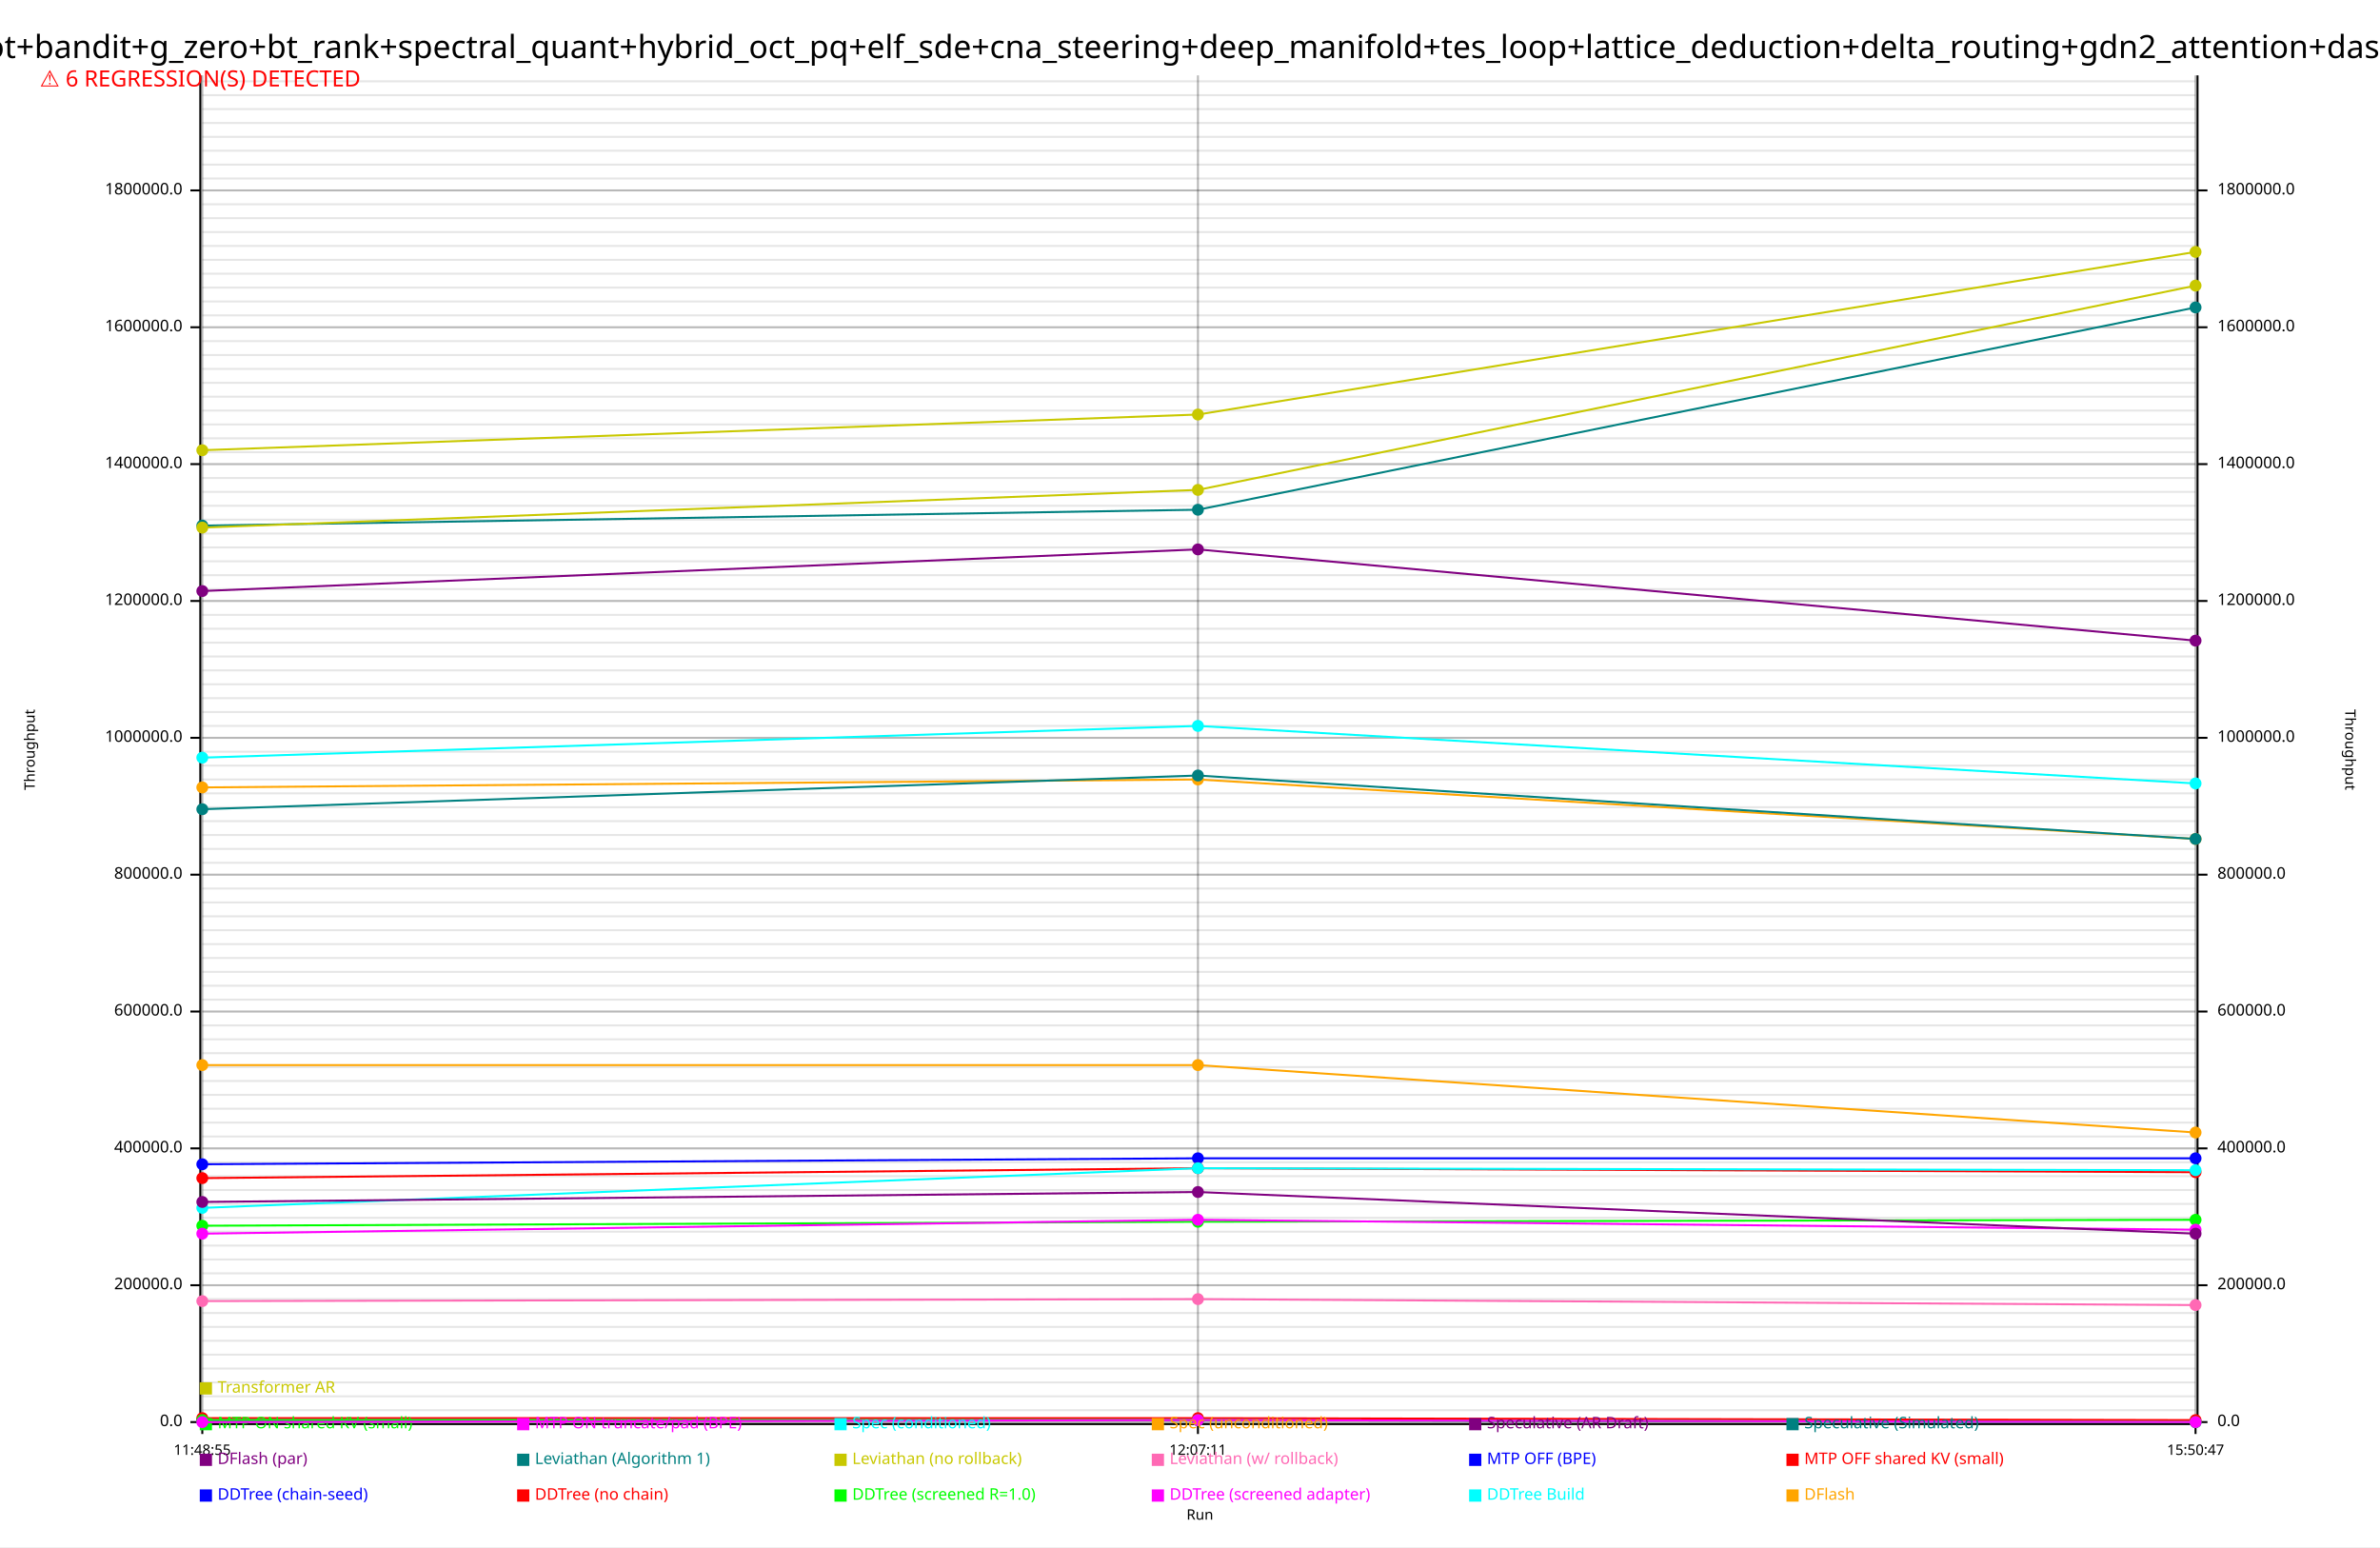
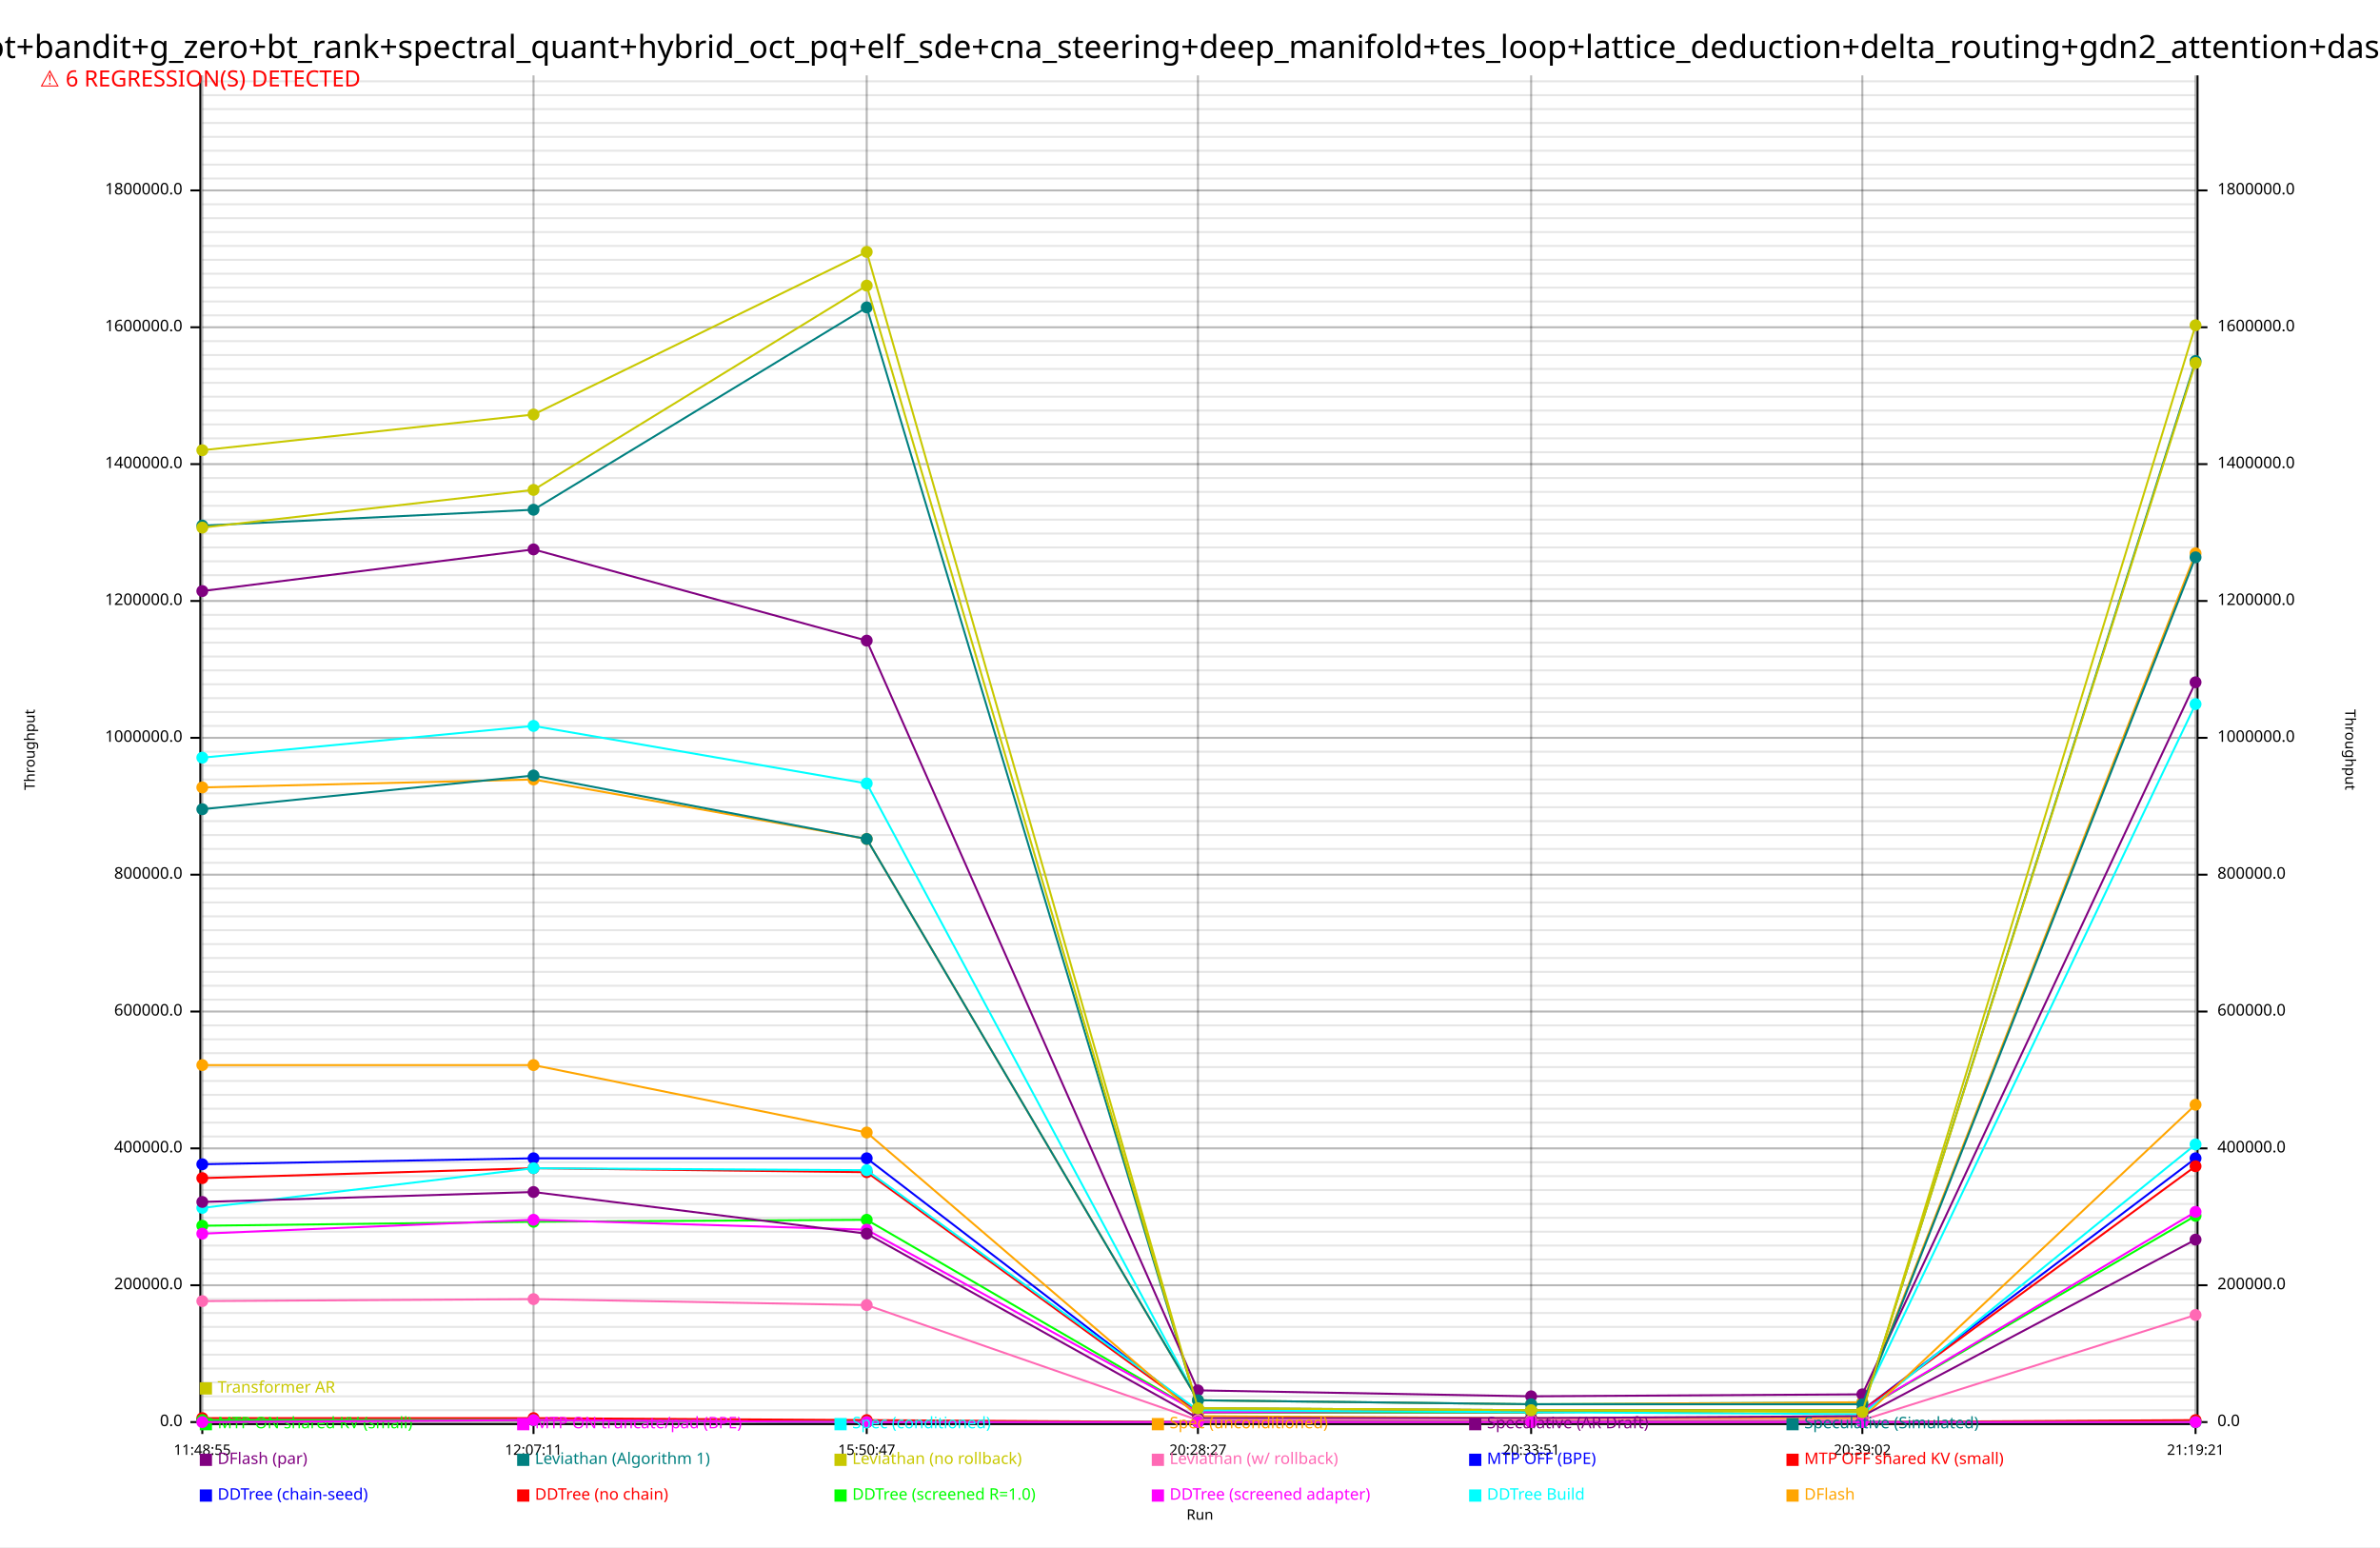
<svg xmlns="http://www.w3.org/2000/svg" width="1200" height="780" viewBox="0 0 1200 780">
  <rect x="0" y="0" width="1200" height="780" opacity="1" fill="#FFFFFF" stroke="none" />
  <text x="600" y="17" dy="0.76em" text-anchor="middle" font-family="sans-serif" font-size="16.129" opacity="1" fill="#000000">
SD — Time Series [sparse_mlp+domain_latent+ppot+bandit+g_zero+bt_rank+spectral_quant+hybrid_oct_pq+elf_sde+cna_steering+deep_manifold+tes_loop+lattice_deduction+delta_routing+gdn2_attention+dash_attn+dreamer+lt2_looped+plasma_path+tf_loop]
</text>
  <line opacity="0.1" stroke="#000000" stroke-width="1" x1="102" y1="717" x2="102" y2="38" />
+   <line opacity="0.1" stroke="#000000" stroke-width="1" x1="269" y1="717" x2="269" y2="38" />
+   <line opacity="0.1" stroke="#000000" stroke-width="1" x1="437" y1="717" x2="437" y2="38" />
  <line opacity="0.1" stroke="#000000" stroke-width="1" x1="604" y1="717" x2="604" y2="38" />
+   <line opacity="0.1" stroke="#000000" stroke-width="1" x1="772" y1="717" x2="772" y2="38" />
+   <line opacity="0.1" stroke="#000000" stroke-width="1" x1="939" y1="717" x2="939" y2="38" />
  <line opacity="0.1" stroke="#000000" stroke-width="1" x1="1107" y1="717" x2="1107" y2="38" />
  <line opacity="0.1" stroke="#000000" stroke-width="1" x1="102" y1="717" x2="1107" y2="717" />
  <line opacity="0.1" stroke="#000000" stroke-width="1" x1="102" y1="711" x2="1107" y2="711" />
  <line opacity="0.1" stroke="#000000" stroke-width="1" x1="102" y1="704" x2="1107" y2="704" />
  <line opacity="0.1" stroke="#000000" stroke-width="1" x1="102" y1="697" x2="1107" y2="697" />
  <line opacity="0.1" stroke="#000000" stroke-width="1" x1="102" y1="690" x2="1107" y2="690" />
  <line opacity="0.1" stroke="#000000" stroke-width="1" x1="102" y1="683" x2="1107" y2="683" />
  <line opacity="0.1" stroke="#000000" stroke-width="1" x1="102" y1="676" x2="1107" y2="676" />
  <line opacity="0.1" stroke="#000000" stroke-width="1" x1="102" y1="669" x2="1107" y2="669" />
  <line opacity="0.1" stroke="#000000" stroke-width="1" x1="102" y1="662" x2="1107" y2="662" />
  <line opacity="0.1" stroke="#000000" stroke-width="1" x1="102" y1="655" x2="1107" y2="655" />
  <line opacity="0.1" stroke="#000000" stroke-width="1" x1="102" y1="648" x2="1107" y2="648" />
  <line opacity="0.1" stroke="#000000" stroke-width="1" x1="102" y1="642" x2="1107" y2="642" />
  <line opacity="0.1" stroke="#000000" stroke-width="1" x1="102" y1="635" x2="1107" y2="635" />
  <line opacity="0.1" stroke="#000000" stroke-width="1" x1="102" y1="628" x2="1107" y2="628" />
  <line opacity="0.1" stroke="#000000" stroke-width="1" x1="102" y1="621" x2="1107" y2="621" />
  <line opacity="0.1" stroke="#000000" stroke-width="1" x1="102" y1="614" x2="1107" y2="614" />
  <line opacity="0.1" stroke="#000000" stroke-width="1" x1="102" y1="607" x2="1107" y2="607" />
  <line opacity="0.1" stroke="#000000" stroke-width="1" x1="102" y1="600" x2="1107" y2="600" />
  <line opacity="0.1" stroke="#000000" stroke-width="1" x1="102" y1="593" x2="1107" y2="593" />
  <line opacity="0.1" stroke="#000000" stroke-width="1" x1="102" y1="586" x2="1107" y2="586" />
  <line opacity="0.1" stroke="#000000" stroke-width="1" x1="102" y1="579" x2="1107" y2="579" />
  <line opacity="0.1" stroke="#000000" stroke-width="1" x1="102" y1="573" x2="1107" y2="573" />
  <line opacity="0.1" stroke="#000000" stroke-width="1" x1="102" y1="566" x2="1107" y2="566" />
  <line opacity="0.1" stroke="#000000" stroke-width="1" x1="102" y1="559" x2="1107" y2="559" />
  <line opacity="0.1" stroke="#000000" stroke-width="1" x1="102" y1="552" x2="1107" y2="552" />
  <line opacity="0.1" stroke="#000000" stroke-width="1" x1="102" y1="545" x2="1107" y2="545" />
  <line opacity="0.1" stroke="#000000" stroke-width="1" x1="102" y1="538" x2="1107" y2="538" />
  <line opacity="0.1" stroke="#000000" stroke-width="1" x1="102" y1="531" x2="1107" y2="531" />
  <line opacity="0.1" stroke="#000000" stroke-width="1" x1="102" y1="524" x2="1107" y2="524" />
  <line opacity="0.1" stroke="#000000" stroke-width="1" x1="102" y1="517" x2="1107" y2="517" />
  <line opacity="0.1" stroke="#000000" stroke-width="1" x1="102" y1="510" x2="1107" y2="510" />
  <line opacity="0.1" stroke="#000000" stroke-width="1" x1="102" y1="504" x2="1107" y2="504" />
  <line opacity="0.1" stroke="#000000" stroke-width="1" x1="102" y1="497" x2="1107" y2="497" />
  <line opacity="0.1" stroke="#000000" stroke-width="1" x1="102" y1="490" x2="1107" y2="490" />
  <line opacity="0.1" stroke="#000000" stroke-width="1" x1="102" y1="483" x2="1107" y2="483" />
  <line opacity="0.1" stroke="#000000" stroke-width="1" x1="102" y1="476" x2="1107" y2="476" />
  <line opacity="0.1" stroke="#000000" stroke-width="1" x1="102" y1="469" x2="1107" y2="469" />
  <line opacity="0.1" stroke="#000000" stroke-width="1" x1="102" y1="462" x2="1107" y2="462" />
  <line opacity="0.1" stroke="#000000" stroke-width="1" x1="102" y1="455" x2="1107" y2="455" />
  <line opacity="0.1" stroke="#000000" stroke-width="1" x1="102" y1="448" x2="1107" y2="448" />
  <line opacity="0.1" stroke="#000000" stroke-width="1" x1="102" y1="441" x2="1107" y2="441" />
  <line opacity="0.1" stroke="#000000" stroke-width="1" x1="102" y1="435" x2="1107" y2="435" />
  <line opacity="0.1" stroke="#000000" stroke-width="1" x1="102" y1="428" x2="1107" y2="428" />
  <line opacity="0.1" stroke="#000000" stroke-width="1" x1="102" y1="421" x2="1107" y2="421" />
  <line opacity="0.1" stroke="#000000" stroke-width="1" x1="102" y1="414" x2="1107" y2="414" />
  <line opacity="0.1" stroke="#000000" stroke-width="1" x1="102" y1="407" x2="1107" y2="407" />
  <line opacity="0.1" stroke="#000000" stroke-width="1" x1="102" y1="400" x2="1107" y2="400" />
  <line opacity="0.1" stroke="#000000" stroke-width="1" x1="102" y1="393" x2="1107" y2="393" />
  <line opacity="0.1" stroke="#000000" stroke-width="1" x1="102" y1="386" x2="1107" y2="386" />
  <line opacity="0.1" stroke="#000000" stroke-width="1" x1="102" y1="379" x2="1107" y2="379" />
  <line opacity="0.1" stroke="#000000" stroke-width="1" x1="102" y1="372" x2="1107" y2="372" />
  <line opacity="0.1" stroke="#000000" stroke-width="1" x1="102" y1="366" x2="1107" y2="366" />
  <line opacity="0.1" stroke="#000000" stroke-width="1" x1="102" y1="359" x2="1107" y2="359" />
  <line opacity="0.1" stroke="#000000" stroke-width="1" x1="102" y1="352" x2="1107" y2="352" />
  <line opacity="0.1" stroke="#000000" stroke-width="1" x1="102" y1="345" x2="1107" y2="345" />
  <line opacity="0.1" stroke="#000000" stroke-width="1" x1="102" y1="338" x2="1107" y2="338" />
  <line opacity="0.1" stroke="#000000" stroke-width="1" x1="102" y1="331" x2="1107" y2="331" />
  <line opacity="0.1" stroke="#000000" stroke-width="1" x1="102" y1="324" x2="1107" y2="324" />
  <line opacity="0.1" stroke="#000000" stroke-width="1" x1="102" y1="317" x2="1107" y2="317" />
  <line opacity="0.1" stroke="#000000" stroke-width="1" x1="102" y1="310" x2="1107" y2="310" />
  <line opacity="0.1" stroke="#000000" stroke-width="1" x1="102" y1="303" x2="1107" y2="303" />
  <line opacity="0.1" stroke="#000000" stroke-width="1" x1="102" y1="297" x2="1107" y2="297" />
  <line opacity="0.1" stroke="#000000" stroke-width="1" x1="102" y1="290" x2="1107" y2="290" />
  <line opacity="0.1" stroke="#000000" stroke-width="1" x1="102" y1="283" x2="1107" y2="283" />
  <line opacity="0.1" stroke="#000000" stroke-width="1" x1="102" y1="276" x2="1107" y2="276" />
  <line opacity="0.1" stroke="#000000" stroke-width="1" x1="102" y1="269" x2="1107" y2="269" />
  <line opacity="0.1" stroke="#000000" stroke-width="1" x1="102" y1="262" x2="1107" y2="262" />
  <line opacity="0.1" stroke="#000000" stroke-width="1" x1="102" y1="255" x2="1107" y2="255" />
  <line opacity="0.1" stroke="#000000" stroke-width="1" x1="102" y1="248" x2="1107" y2="248" />
  <line opacity="0.1" stroke="#000000" stroke-width="1" x1="102" y1="241" x2="1107" y2="241" />
  <line opacity="0.1" stroke="#000000" stroke-width="1" x1="102" y1="234" x2="1107" y2="234" />
  <line opacity="0.1" stroke="#000000" stroke-width="1" x1="102" y1="228" x2="1107" y2="228" />
  <line opacity="0.1" stroke="#000000" stroke-width="1" x1="102" y1="221" x2="1107" y2="221" />
  <line opacity="0.1" stroke="#000000" stroke-width="1" x1="102" y1="214" x2="1107" y2="214" />
  <line opacity="0.1" stroke="#000000" stroke-width="1" x1="102" y1="207" x2="1107" y2="207" />
  <line opacity="0.1" stroke="#000000" stroke-width="1" x1="102" y1="200" x2="1107" y2="200" />
  <line opacity="0.1" stroke="#000000" stroke-width="1" x1="102" y1="193" x2="1107" y2="193" />
  <line opacity="0.1" stroke="#000000" stroke-width="1" x1="102" y1="186" x2="1107" y2="186" />
  <line opacity="0.1" stroke="#000000" stroke-width="1" x1="102" y1="179" x2="1107" y2="179" />
  <line opacity="0.1" stroke="#000000" stroke-width="1" x1="102" y1="172" x2="1107" y2="172" />
  <line opacity="0.1" stroke="#000000" stroke-width="1" x1="102" y1="165" x2="1107" y2="165" />
  <line opacity="0.1" stroke="#000000" stroke-width="1" x1="102" y1="159" x2="1107" y2="159" />
  <line opacity="0.1" stroke="#000000" stroke-width="1" x1="102" y1="152" x2="1107" y2="152" />
  <line opacity="0.1" stroke="#000000" stroke-width="1" x1="102" y1="145" x2="1107" y2="145" />
  <line opacity="0.1" stroke="#000000" stroke-width="1" x1="102" y1="138" x2="1107" y2="138" />
  <line opacity="0.1" stroke="#000000" stroke-width="1" x1="102" y1="131" x2="1107" y2="131" />
  <line opacity="0.1" stroke="#000000" stroke-width="1" x1="102" y1="124" x2="1107" y2="124" />
  <line opacity="0.1" stroke="#000000" stroke-width="1" x1="102" y1="117" x2="1107" y2="117" />
  <line opacity="0.1" stroke="#000000" stroke-width="1" x1="102" y1="110" x2="1107" y2="110" />
  <line opacity="0.1" stroke="#000000" stroke-width="1" x1="102" y1="103" x2="1107" y2="103" />
  <line opacity="0.1" stroke="#000000" stroke-width="1" x1="102" y1="96" x2="1107" y2="96" />
  <line opacity="0.1" stroke="#000000" stroke-width="1" x1="102" y1="90" x2="1107" y2="90" />
  <line opacity="0.1" stroke="#000000" stroke-width="1" x1="102" y1="83" x2="1107" y2="83" />
  <line opacity="0.1" stroke="#000000" stroke-width="1" x1="102" y1="76" x2="1107" y2="76" />
  <line opacity="0.1" stroke="#000000" stroke-width="1" x1="102" y1="69" x2="1107" y2="69" />
  <line opacity="0.1" stroke="#000000" stroke-width="1" x1="102" y1="62" x2="1107" y2="62" />
  <line opacity="0.1" stroke="#000000" stroke-width="1" x1="102" y1="55" x2="1107" y2="55" />
  <line opacity="0.1" stroke="#000000" stroke-width="1" x1="102" y1="48" x2="1107" y2="48" />
  <line opacity="0.1" stroke="#000000" stroke-width="1" x1="102" y1="41" x2="1107" y2="41" />
  <text x="12" y="378" dy="0.76em" text-anchor="middle" font-family="sans-serif" font-size="7.258" opacity="1" fill="#000000" transform="rotate(270, 12, 378)">
Throughput
</text>
  <text x="605" y="768" dy="-0.5ex" text-anchor="middle" font-family="sans-serif" font-size="7.258" opacity="1" fill="#000000">
Run
</text>
  <text x="1188" y="378" dy="0.76em" text-anchor="middle" font-family="sans-serif" font-size="7.258" opacity="1" fill="#000000" transform="rotate(90, 1188, 378)">
Throughput
</text>
  <line opacity="0.2" stroke="#000000" stroke-width="1" x1="102" y1="717" x2="102" y2="38" />
+   <line opacity="0.2" stroke="#000000" stroke-width="1" x1="269" y1="717" x2="269" y2="38" />
+   <line opacity="0.2" stroke="#000000" stroke-width="1" x1="437" y1="717" x2="437" y2="38" />
  <line opacity="0.2" stroke="#000000" stroke-width="1" x1="604" y1="717" x2="604" y2="38" />
+   <line opacity="0.2" stroke="#000000" stroke-width="1" x1="772" y1="717" x2="772" y2="38" />
+   <line opacity="0.2" stroke="#000000" stroke-width="1" x1="939" y1="717" x2="939" y2="38" />
  <line opacity="0.2" stroke="#000000" stroke-width="1" x1="1107" y1="717" x2="1107" y2="38" />
  <line opacity="0.2" stroke="#000000" stroke-width="1" x1="102" y1="717" x2="1107" y2="717" />
  <line opacity="0.2" stroke="#000000" stroke-width="1" x1="102" y1="648" x2="1107" y2="648" />
  <line opacity="0.2" stroke="#000000" stroke-width="1" x1="102" y1="579" x2="1107" y2="579" />
  <line opacity="0.2" stroke="#000000" stroke-width="1" x1="102" y1="510" x2="1107" y2="510" />
  <line opacity="0.2" stroke="#000000" stroke-width="1" x1="102" y1="441" x2="1107" y2="441" />
  <line opacity="0.2" stroke="#000000" stroke-width="1" x1="102" y1="372" x2="1107" y2="372" />
  <line opacity="0.2" stroke="#000000" stroke-width="1" x1="102" y1="303" x2="1107" y2="303" />
  <line opacity="0.2" stroke="#000000" stroke-width="1" x1="102" y1="234" x2="1107" y2="234" />
  <line opacity="0.2" stroke="#000000" stroke-width="1" x1="102" y1="165" x2="1107" y2="165" />
  <line opacity="0.2" stroke="#000000" stroke-width="1" x1="102" y1="96" x2="1107" y2="96" />
  <polyline fill="none" opacity="1" stroke="#000000" stroke-width="1" points="101,38 101,717 " />
  <text x="92" y="717" dy="0.5ex" text-anchor="end" font-family="sans-serif" font-size="8.065" opacity="1" fill="#000000">
0.0
</text>
  <polyline fill="none" opacity="1" stroke="#000000" stroke-width="1" points="96,717 101,717 " />
  <text x="92" y="648" dy="0.5ex" text-anchor="end" font-family="sans-serif" font-size="8.065" opacity="1" fill="#000000">
200000.0
</text>
  <polyline fill="none" opacity="1" stroke="#000000" stroke-width="1" points="96,648 101,648 " />
  <text x="92" y="579" dy="0.5ex" text-anchor="end" font-family="sans-serif" font-size="8.065" opacity="1" fill="#000000">
400000.0
</text>
  <polyline fill="none" opacity="1" stroke="#000000" stroke-width="1" points="96,579 101,579 " />
  <text x="92" y="510" dy="0.5ex" text-anchor="end" font-family="sans-serif" font-size="8.065" opacity="1" fill="#000000">
600000.0
</text>
  <polyline fill="none" opacity="1" stroke="#000000" stroke-width="1" points="96,510 101,510 " />
  <text x="92" y="441" dy="0.5ex" text-anchor="end" font-family="sans-serif" font-size="8.065" opacity="1" fill="#000000">
800000.0
</text>
  <polyline fill="none" opacity="1" stroke="#000000" stroke-width="1" points="96,441 101,441 " />
  <text x="92" y="372" dy="0.5ex" text-anchor="end" font-family="sans-serif" font-size="8.065" opacity="1" fill="#000000">
1000000.0
</text>
  <polyline fill="none" opacity="1" stroke="#000000" stroke-width="1" points="96,372 101,372 " />
  <text x="92" y="303" dy="0.5ex" text-anchor="end" font-family="sans-serif" font-size="8.065" opacity="1" fill="#000000">
1200000.0
</text>
  <polyline fill="none" opacity="1" stroke="#000000" stroke-width="1" points="96,303 101,303 " />
  <text x="92" y="234" dy="0.5ex" text-anchor="end" font-family="sans-serif" font-size="8.065" opacity="1" fill="#000000">
1400000.0
</text>
  <polyline fill="none" opacity="1" stroke="#000000" stroke-width="1" points="96,234 101,234 " />
  <text x="92" y="165" dy="0.5ex" text-anchor="end" font-family="sans-serif" font-size="8.065" opacity="1" fill="#000000">
1600000.0
</text>
  <polyline fill="none" opacity="1" stroke="#000000" stroke-width="1" points="96,165 101,165 " />
  <text x="92" y="96" dy="0.5ex" text-anchor="end" font-family="sans-serif" font-size="8.065" opacity="1" fill="#000000">
1800000.0
</text>
  <polyline fill="none" opacity="1" stroke="#000000" stroke-width="1" points="96,96 101,96 " />
  <polyline fill="none" opacity="1" stroke="#000000" stroke-width="1" points="102,718 1107,718 " />
  <text x="102" y="728" dy="0.76em" text-anchor="middle" font-family="sans-serif" font-size="7.258" opacity="1" fill="#000000">
11:48:55
</text>
  <polyline fill="none" opacity="1" stroke="#000000" stroke-width="1" points="102,718 102,723 " />
+   <text x="269" y="728" dy="0.76em" text-anchor="middle" font-family="sans-serif" font-size="7.258" opacity="1" fill="#000000">
+ 12:07:11
+ </text>
+   <polyline fill="none" opacity="1" stroke="#000000" stroke-width="1" points="269,718 269,723 " />
+   <text x="437" y="728" dy="0.76em" text-anchor="middle" font-family="sans-serif" font-size="7.258" opacity="1" fill="#000000">
+ 15:50:47
+ </text>
+   <polyline fill="none" opacity="1" stroke="#000000" stroke-width="1" points="437,718 437,723 " />
  <text x="604" y="728" dy="0.76em" text-anchor="middle" font-family="sans-serif" font-size="7.258" opacity="1" fill="#000000">
- 12:07:11
+ 20:28:27
</text>
  <polyline fill="none" opacity="1" stroke="#000000" stroke-width="1" points="604,718 604,723 " />
+   <text x="772" y="728" dy="0.76em" text-anchor="middle" font-family="sans-serif" font-size="7.258" opacity="1" fill="#000000">
+ 20:33:51
+ </text>
+   <polyline fill="none" opacity="1" stroke="#000000" stroke-width="1" points="772,718 772,723 " />
+   <text x="939" y="728" dy="0.76em" text-anchor="middle" font-family="sans-serif" font-size="7.258" opacity="1" fill="#000000">
+ 20:39:02
+ </text>
+   <polyline fill="none" opacity="1" stroke="#000000" stroke-width="1" points="939,718 939,723 " />
  <text x="1107" y="728" dy="0.76em" text-anchor="middle" font-family="sans-serif" font-size="7.258" opacity="1" fill="#000000">
- 15:50:47
+ 21:19:21
</text>
  <polyline fill="none" opacity="1" stroke="#000000" stroke-width="1" points="1107,718 1107,723 " />
  <polyline fill="none" opacity="1" stroke="#000000" stroke-width="1" points="1108,38 1108,717 " />
  <text x="1118" y="717" dy="0.5ex" text-anchor="start" font-family="sans-serif" font-size="8.065" opacity="1" fill="#000000">
0.0
</text>
  <polyline fill="none" opacity="1" stroke="#000000" stroke-width="1" points="1108,717 1113,717 " />
  <text x="1118" y="648" dy="0.5ex" text-anchor="start" font-family="sans-serif" font-size="8.065" opacity="1" fill="#000000">
200000.0
</text>
  <polyline fill="none" opacity="1" stroke="#000000" stroke-width="1" points="1108,648 1113,648 " />
  <text x="1118" y="579" dy="0.5ex" text-anchor="start" font-family="sans-serif" font-size="8.065" opacity="1" fill="#000000">
400000.0
</text>
  <polyline fill="none" opacity="1" stroke="#000000" stroke-width="1" points="1108,579 1113,579 " />
  <text x="1118" y="510" dy="0.5ex" text-anchor="start" font-family="sans-serif" font-size="8.065" opacity="1" fill="#000000">
600000.0
</text>
  <polyline fill="none" opacity="1" stroke="#000000" stroke-width="1" points="1108,510 1113,510 " />
  <text x="1118" y="441" dy="0.5ex" text-anchor="start" font-family="sans-serif" font-size="8.065" opacity="1" fill="#000000">
800000.0
</text>
  <polyline fill="none" opacity="1" stroke="#000000" stroke-width="1" points="1108,441 1113,441 " />
  <text x="1118" y="372" dy="0.5ex" text-anchor="start" font-family="sans-serif" font-size="8.065" opacity="1" fill="#000000">
1000000.0
</text>
  <polyline fill="none" opacity="1" stroke="#000000" stroke-width="1" points="1108,372 1113,372 " />
  <text x="1118" y="303" dy="0.5ex" text-anchor="start" font-family="sans-serif" font-size="8.065" opacity="1" fill="#000000">
1200000.0
</text>
  <polyline fill="none" opacity="1" stroke="#000000" stroke-width="1" points="1108,303 1113,303 " />
  <text x="1118" y="234" dy="0.5ex" text-anchor="start" font-family="sans-serif" font-size="8.065" opacity="1" fill="#000000">
1400000.0
</text>
  <polyline fill="none" opacity="1" stroke="#000000" stroke-width="1" points="1108,234 1113,234 " />
  <text x="1118" y="165" dy="0.5ex" text-anchor="start" font-family="sans-serif" font-size="8.065" opacity="1" fill="#000000">
1600000.0
</text>
  <polyline fill="none" opacity="1" stroke="#000000" stroke-width="1" points="1108,165 1113,165 " />
  <text x="1118" y="96" dy="0.5ex" text-anchor="start" font-family="sans-serif" font-size="8.065" opacity="1" fill="#000000">
1800000.0
</text>
  <polyline fill="none" opacity="1" stroke="#000000" stroke-width="1" points="1108,96 1113,96 " />
-   <polyline fill="none" opacity="1" stroke="#0000FF" stroke-width="1" points="102,587 604,584 1107,584 " />
+   <polyline fill="none" opacity="1" stroke="#0000FF" stroke-width="1" points="102,587 269,584 437,584 604,712 772,712 939,711 1107,584 " />
  <circle cx="102" cy="587" r="3" opacity="1" fill="#0000FF" stroke="none" stroke-width="1" />
-   <circle cx="604" cy="584" r="3" opacity="1" fill="#0000FF" stroke="none" stroke-width="1" />
+   <circle cx="269" cy="584" r="3" opacity="1" fill="#0000FF" stroke="none" stroke-width="1" />
+   <circle cx="437" cy="584" r="3" opacity="1" fill="#0000FF" stroke="none" stroke-width="1" />
+   <circle cx="604" cy="712" r="3" opacity="1" fill="#0000FF" stroke="none" stroke-width="1" />
+   <circle cx="772" cy="712" r="3" opacity="1" fill="#0000FF" stroke="none" stroke-width="1" />
+   <circle cx="939" cy="711" r="3" opacity="1" fill="#0000FF" stroke="none" stroke-width="1" />
  <circle cx="1107" cy="584" r="3" opacity="1" fill="#0000FF" stroke="none" stroke-width="1" />
  <text x="100" y="750" dy="0.76em" text-anchor="start" font-family="sans-serif" font-size="8.065" opacity="1" fill="#0000FF">
■ DDTree (chain-seed)
</text>
-   <polyline fill="none" opacity="1" stroke="#FF0000" stroke-width="1" points="102,594 604,589 1107,591 " />
+   <polyline fill="none" opacity="1" stroke="#FF0000" stroke-width="1" points="102,594 269,589 437,591 604,712 772,712 939,711 1107,588 " />
  <circle cx="102" cy="594" r="3" opacity="1" fill="#FF0000" stroke="none" stroke-width="1" />
-   <circle cx="604" cy="589" r="3" opacity="1" fill="#FF0000" stroke="none" stroke-width="1" />
-   <circle cx="1107" cy="591" r="3" opacity="1" fill="#FF0000" stroke="none" stroke-width="1" />
+   <circle cx="269" cy="589" r="3" opacity="1" fill="#FF0000" stroke="none" stroke-width="1" />
+   <circle cx="437" cy="591" r="3" opacity="1" fill="#FF0000" stroke="none" stroke-width="1" />
+   <circle cx="604" cy="712" r="3" opacity="1" fill="#FF0000" stroke="none" stroke-width="1" />
+   <circle cx="772" cy="712" r="3" opacity="1" fill="#FF0000" stroke="none" stroke-width="1" />
+   <circle cx="939" cy="711" r="3" opacity="1" fill="#FF0000" stroke="none" stroke-width="1" />
+   <circle cx="1107" cy="588" r="3" opacity="1" fill="#FF0000" stroke="none" stroke-width="1" />
  <text x="260" y="750" dy="0.76em" text-anchor="start" font-family="sans-serif" font-size="8.065" opacity="1" fill="#FF0000">
■ DDTree (no chain)
</text>
-   <polyline fill="none" opacity="1" stroke="#00FF00" stroke-width="1" points="102,618 604,616 1107,615 " />
+   <polyline fill="none" opacity="1" stroke="#00FF00" stroke-width="1" points="102,618 269,616 437,615 604,712 772,712 939,711 1107,613 " />
  <circle cx="102" cy="618" r="3" opacity="1" fill="#00FF00" stroke="none" stroke-width="1" />
-   <circle cx="604" cy="616" r="3" opacity="1" fill="#00FF00" stroke="none" stroke-width="1" />
-   <circle cx="1107" cy="615" r="3" opacity="1" fill="#00FF00" stroke="none" stroke-width="1" />
+   <circle cx="269" cy="616" r="3" opacity="1" fill="#00FF00" stroke="none" stroke-width="1" />
+   <circle cx="437" cy="615" r="3" opacity="1" fill="#00FF00" stroke="none" stroke-width="1" />
+   <circle cx="604" cy="712" r="3" opacity="1" fill="#00FF00" stroke="none" stroke-width="1" />
+   <circle cx="772" cy="712" r="3" opacity="1" fill="#00FF00" stroke="none" stroke-width="1" />
+   <circle cx="939" cy="711" r="3" opacity="1" fill="#00FF00" stroke="none" stroke-width="1" />
+   <circle cx="1107" cy="613" r="3" opacity="1" fill="#00FF00" stroke="none" stroke-width="1" />
  <text x="420" y="750" dy="0.76em" text-anchor="start" font-family="sans-serif" font-size="8.065" opacity="1" fill="#00FF00">
■ DDTree (screened R=1.0)
</text>
-   <polyline fill="none" opacity="1" stroke="#FF00FF" stroke-width="1" points="102,622 604,615 1107,620 " />
+   <polyline fill="none" opacity="1" stroke="#FF00FF" stroke-width="1" points="102,622 269,615 437,620 604,712 772,711 939,711 1107,611 " />
  <circle cx="102" cy="622" r="3" opacity="1" fill="#FF00FF" stroke="none" stroke-width="1" />
-   <circle cx="604" cy="615" r="3" opacity="1" fill="#FF00FF" stroke="none" stroke-width="1" />
-   <circle cx="1107" cy="620" r="3" opacity="1" fill="#FF00FF" stroke="none" stroke-width="1" />
+   <circle cx="269" cy="615" r="3" opacity="1" fill="#FF00FF" stroke="none" stroke-width="1" />
+   <circle cx="437" cy="620" r="3" opacity="1" fill="#FF00FF" stroke="none" stroke-width="1" />
+   <circle cx="604" cy="712" r="3" opacity="1" fill="#FF00FF" stroke="none" stroke-width="1" />
+   <circle cx="772" cy="711" r="3" opacity="1" fill="#FF00FF" stroke="none" stroke-width="1" />
+   <circle cx="939" cy="711" r="3" opacity="1" fill="#FF00FF" stroke="none" stroke-width="1" />
+   <circle cx="1107" cy="611" r="3" opacity="1" fill="#FF00FF" stroke="none" stroke-width="1" />
  <text x="580" y="750" dy="0.76em" text-anchor="start" font-family="sans-serif" font-size="8.065" opacity="1" fill="#FF00FF">
■ DDTree (screened adapter)
</text>
-   <polyline fill="none" opacity="1" stroke="#00FFFF" stroke-width="1" points="102,609 604,589 1107,590 " />
+   <polyline fill="none" opacity="1" stroke="#00FFFF" stroke-width="1" points="102,609 269,589 437,590 604,711 772,712 939,713 1107,577 " />
  <circle cx="102" cy="609" r="3" opacity="1" fill="#00FFFF" stroke="none" stroke-width="1" />
-   <circle cx="604" cy="589" r="3" opacity="1" fill="#00FFFF" stroke="none" stroke-width="1" />
-   <circle cx="1107" cy="590" r="3" opacity="1" fill="#00FFFF" stroke="none" stroke-width="1" />
+   <circle cx="269" cy="589" r="3" opacity="1" fill="#00FFFF" stroke="none" stroke-width="1" />
+   <circle cx="437" cy="590" r="3" opacity="1" fill="#00FFFF" stroke="none" stroke-width="1" />
+   <circle cx="604" cy="711" r="3" opacity="1" fill="#00FFFF" stroke="none" stroke-width="1" />
+   <circle cx="772" cy="712" r="3" opacity="1" fill="#00FFFF" stroke="none" stroke-width="1" />
+   <circle cx="939" cy="713" r="3" opacity="1" fill="#00FFFF" stroke="none" stroke-width="1" />
+   <circle cx="1107" cy="577" r="3" opacity="1" fill="#00FFFF" stroke="none" stroke-width="1" />
  <text x="740" y="750" dy="0.76em" text-anchor="start" font-family="sans-serif" font-size="8.065" opacity="1" fill="#00FFFF">
■ DDTree Build
</text>
-   <polyline fill="none" opacity="1" stroke="#FFA500" stroke-width="1" points="102,537 604,537 1107,571 " />
+   <polyline fill="none" opacity="1" stroke="#FFA500" stroke-width="1" points="102,537 269,537 437,571 604,714 772,715 939,715 1107,557 " />
  <circle cx="102" cy="537" r="3" opacity="1" fill="#FFA500" stroke="none" stroke-width="1" />
-   <circle cx="604" cy="537" r="3" opacity="1" fill="#FFA500" stroke="none" stroke-width="1" />
-   <circle cx="1107" cy="571" r="3" opacity="1" fill="#FFA500" stroke="none" stroke-width="1" />
+   <circle cx="269" cy="537" r="3" opacity="1" fill="#FFA500" stroke="none" stroke-width="1" />
+   <circle cx="437" cy="571" r="3" opacity="1" fill="#FFA500" stroke="none" stroke-width="1" />
+   <circle cx="604" cy="714" r="3" opacity="1" fill="#FFA500" stroke="none" stroke-width="1" />
+   <circle cx="772" cy="715" r="3" opacity="1" fill="#FFA500" stroke="none" stroke-width="1" />
+   <circle cx="939" cy="715" r="3" opacity="1" fill="#FFA500" stroke="none" stroke-width="1" />
+   <circle cx="1107" cy="557" r="3" opacity="1" fill="#FFA500" stroke="none" stroke-width="1" />
  <text x="900" y="750" dy="0.76em" text-anchor="start" font-family="sans-serif" font-size="8.065" opacity="1" fill="#FFA500">
■ DFlash
</text>
-   <polyline fill="none" opacity="1" stroke="#800080" stroke-width="1" points="102,606 604,601 1107,622 " />
+   <polyline fill="none" opacity="1" stroke="#800080" stroke-width="1" points="102,606 269,601 437,622 604,715 772,715 939,714 1107,625 " />
  <circle cx="102" cy="606" r="3" opacity="1" fill="#800080" stroke="none" stroke-width="1" />
-   <circle cx="604" cy="601" r="3" opacity="1" fill="#800080" stroke="none" stroke-width="1" />
-   <circle cx="1107" cy="622" r="3" opacity="1" fill="#800080" stroke="none" stroke-width="1" />
+   <circle cx="269" cy="601" r="3" opacity="1" fill="#800080" stroke="none" stroke-width="1" />
+   <circle cx="437" cy="622" r="3" opacity="1" fill="#800080" stroke="none" stroke-width="1" />
+   <circle cx="604" cy="715" r="3" opacity="1" fill="#800080" stroke="none" stroke-width="1" />
+   <circle cx="772" cy="715" r="3" opacity="1" fill="#800080" stroke="none" stroke-width="1" />
+   <circle cx="939" cy="714" r="3" opacity="1" fill="#800080" stroke="none" stroke-width="1" />
+   <circle cx="1107" cy="625" r="3" opacity="1" fill="#800080" stroke="none" stroke-width="1" />
  <text x="100" y="732" dy="0.76em" text-anchor="start" font-family="sans-serif" font-size="8.065" opacity="1" fill="#800080">
■ DFlash (par)
</text>
-   <polyline fill="none" opacity="1" stroke="#008080" stroke-width="1" points="102,265 604,257 1107,155 " />
+   <polyline fill="none" opacity="1" stroke="#008080" stroke-width="1" points="102,265 269,257 437,155 604,710 772,711 939,711 1107,182 " />
  <circle cx="102" cy="265" r="3" opacity="1" fill="#008080" stroke="none" stroke-width="1" />
-   <circle cx="604" cy="257" r="3" opacity="1" fill="#008080" stroke="none" stroke-width="1" />
-   <circle cx="1107" cy="155" r="3" opacity="1" fill="#008080" stroke="none" stroke-width="1" />
+   <circle cx="269" cy="257" r="3" opacity="1" fill="#008080" stroke="none" stroke-width="1" />
+   <circle cx="437" cy="155" r="3" opacity="1" fill="#008080" stroke="none" stroke-width="1" />
+   <circle cx="604" cy="710" r="3" opacity="1" fill="#008080" stroke="none" stroke-width="1" />
+   <circle cx="772" cy="711" r="3" opacity="1" fill="#008080" stroke="none" stroke-width="1" />
+   <circle cx="939" cy="711" r="3" opacity="1" fill="#008080" stroke="none" stroke-width="1" />
+   <circle cx="1107" cy="182" r="3" opacity="1" fill="#008080" stroke="none" stroke-width="1" />
  <text x="260" y="732" dy="0.76em" text-anchor="start" font-family="sans-serif" font-size="8.065" opacity="1" fill="#008080">
■ Leviathan (Algorithm 1)
</text>
-   <polyline fill="none" opacity="1" stroke="#C8C800" stroke-width="1" points="102,266 604,247 1107,144 " />
+   <polyline fill="none" opacity="1" stroke="#C8C800" stroke-width="1" points="102,266 269,247 437,144 604,710 772,711 939,711 1107,183 " />
  <circle cx="102" cy="266" r="3" opacity="1" fill="#C8C800" stroke="none" stroke-width="1" />
-   <circle cx="604" cy="247" r="3" opacity="1" fill="#C8C800" stroke="none" stroke-width="1" />
-   <circle cx="1107" cy="144" r="3" opacity="1" fill="#C8C800" stroke="none" stroke-width="1" />
+   <circle cx="269" cy="247" r="3" opacity="1" fill="#C8C800" stroke="none" stroke-width="1" />
+   <circle cx="437" cy="144" r="3" opacity="1" fill="#C8C800" stroke="none" stroke-width="1" />
+   <circle cx="604" cy="710" r="3" opacity="1" fill="#C8C800" stroke="none" stroke-width="1" />
+   <circle cx="772" cy="711" r="3" opacity="1" fill="#C8C800" stroke="none" stroke-width="1" />
+   <circle cx="939" cy="711" r="3" opacity="1" fill="#C8C800" stroke="none" stroke-width="1" />
+   <circle cx="1107" cy="183" r="3" opacity="1" fill="#C8C800" stroke="none" stroke-width="1" />
  <text x="420" y="732" dy="0.76em" text-anchor="start" font-family="sans-serif" font-size="8.065" opacity="1" fill="#C8C800">
■ Leviathan (no rollback)
</text>
-   <polyline fill="none" opacity="1" stroke="#FF69B4" stroke-width="1" points="102,656 604,655 1107,658 " />
+   <polyline fill="none" opacity="1" stroke="#FF69B4" stroke-width="1" points="102,656 269,655 437,658 604,716 772,716 939,716 1107,663 " />
  <circle cx="102" cy="656" r="3" opacity="1" fill="#FF69B4" stroke="none" stroke-width="1" />
-   <circle cx="604" cy="655" r="3" opacity="1" fill="#FF69B4" stroke="none" stroke-width="1" />
-   <circle cx="1107" cy="658" r="3" opacity="1" fill="#FF69B4" stroke="none" stroke-width="1" />
+   <circle cx="269" cy="655" r="3" opacity="1" fill="#FF69B4" stroke="none" stroke-width="1" />
+   <circle cx="437" cy="658" r="3" opacity="1" fill="#FF69B4" stroke="none" stroke-width="1" />
+   <circle cx="604" cy="716" r="3" opacity="1" fill="#FF69B4" stroke="none" stroke-width="1" />
+   <circle cx="772" cy="716" r="3" opacity="1" fill="#FF69B4" stroke="none" stroke-width="1" />
+   <circle cx="939" cy="716" r="3" opacity="1" fill="#FF69B4" stroke="none" stroke-width="1" />
+   <circle cx="1107" cy="663" r="3" opacity="1" fill="#FF69B4" stroke="none" stroke-width="1" />
  <text x="580" y="732" dy="0.76em" text-anchor="start" font-family="sans-serif" font-size="8.065" opacity="1" fill="#FF69B4">
■ Leviathan (w/ rollback)
</text>
-   <polyline fill="none" opacity="1" stroke="#0000FF" stroke-width="1" points="102,716 604,716 1107,717 " />
+   <polyline fill="none" opacity="1" stroke="#0000FF" stroke-width="1" points="102,716 269,716 437,717 604,717 772,717 939,717 1107,717 " />
  <circle cx="102" cy="716" r="3" opacity="1" fill="#0000FF" stroke="none" stroke-width="1" />
-   <circle cx="604" cy="716" r="3" opacity="1" fill="#0000FF" stroke="none" stroke-width="1" />
+   <circle cx="269" cy="716" r="3" opacity="1" fill="#0000FF" stroke="none" stroke-width="1" />
+   <circle cx="437" cy="717" r="3" opacity="1" fill="#0000FF" stroke="none" stroke-width="1" />
+   <circle cx="604" cy="717" r="3" opacity="1" fill="#0000FF" stroke="none" stroke-width="1" />
+   <circle cx="772" cy="717" r="3" opacity="1" fill="#0000FF" stroke="none" stroke-width="1" />
+   <circle cx="939" cy="717" r="3" opacity="1" fill="#0000FF" stroke="none" stroke-width="1" />
  <circle cx="1107" cy="717" r="3" opacity="1" fill="#0000FF" stroke="none" stroke-width="1" />
  <text x="740" y="732" dy="0.76em" text-anchor="start" font-family="sans-serif" font-size="8.065" opacity="1" fill="#0000FF">
■ MTP OFF (BPE)
</text>
-   <polyline fill="none" opacity="1" stroke="#FF0000" stroke-width="1" points="102,715 604,715 1107,716 " />
+   <polyline fill="none" opacity="1" stroke="#FF0000" stroke-width="1" points="102,715 269,715 437,716 604,717 772,717 939,717 1107,716 " />
  <circle cx="102" cy="715" r="3" opacity="1" fill="#FF0000" stroke="none" stroke-width="1" />
-   <circle cx="604" cy="715" r="3" opacity="1" fill="#FF0000" stroke="none" stroke-width="1" />
+   <circle cx="269" cy="715" r="3" opacity="1" fill="#FF0000" stroke="none" stroke-width="1" />
+   <circle cx="437" cy="716" r="3" opacity="1" fill="#FF0000" stroke="none" stroke-width="1" />
+   <circle cx="604" cy="717" r="3" opacity="1" fill="#FF0000" stroke="none" stroke-width="1" />
+   <circle cx="772" cy="717" r="3" opacity="1" fill="#FF0000" stroke="none" stroke-width="1" />
+   <circle cx="939" cy="717" r="3" opacity="1" fill="#FF0000" stroke="none" stroke-width="1" />
  <circle cx="1107" cy="716" r="3" opacity="1" fill="#FF0000" stroke="none" stroke-width="1" />
  <text x="900" y="732" dy="0.76em" text-anchor="start" font-family="sans-serif" font-size="8.065" opacity="1" fill="#FF0000">
■ MTP OFF shared KV (small)
</text>
-   <polyline fill="none" opacity="1" stroke="#00FF00" stroke-width="1" points="102,716 604,716 1107,717 " />
+   <polyline fill="none" opacity="1" stroke="#00FF00" stroke-width="1" points="102,716 269,716 437,717 604,717 772,717 939,717 1107,717 " />
  <circle cx="102" cy="716" r="3" opacity="1" fill="#00FF00" stroke="none" stroke-width="1" />
-   <circle cx="604" cy="716" r="3" opacity="1" fill="#00FF00" stroke="none" stroke-width="1" />
+   <circle cx="269" cy="716" r="3" opacity="1" fill="#00FF00" stroke="none" stroke-width="1" />
+   <circle cx="437" cy="717" r="3" opacity="1" fill="#00FF00" stroke="none" stroke-width="1" />
+   <circle cx="604" cy="717" r="3" opacity="1" fill="#00FF00" stroke="none" stroke-width="1" />
+   <circle cx="772" cy="717" r="3" opacity="1" fill="#00FF00" stroke="none" stroke-width="1" />
+   <circle cx="939" cy="717" r="3" opacity="1" fill="#00FF00" stroke="none" stroke-width="1" />
  <circle cx="1107" cy="717" r="3" opacity="1" fill="#00FF00" stroke="none" stroke-width="1" />
  <text x="100" y="714" dy="0.76em" text-anchor="start" font-family="sans-serif" font-size="8.065" opacity="1" fill="#00FF00">
■ MTP ON shared KV (small)
</text>
-   <polyline fill="none" opacity="1" stroke="#FF00FF" stroke-width="1" points="102,717 604,716 1107,717 " />
+   <polyline fill="none" opacity="1" stroke="#FF00FF" stroke-width="1" points="102,717 269,716 437,717 604,717 772,717 939,717 1107,717 " />
  <circle cx="102" cy="717" r="3" opacity="1" fill="#FF00FF" stroke="none" stroke-width="1" />
-   <circle cx="604" cy="716" r="3" opacity="1" fill="#FF00FF" stroke="none" stroke-width="1" />
+   <circle cx="269" cy="716" r="3" opacity="1" fill="#FF00FF" stroke="none" stroke-width="1" />
+   <circle cx="437" cy="717" r="3" opacity="1" fill="#FF00FF" stroke="none" stroke-width="1" />
+   <circle cx="604" cy="717" r="3" opacity="1" fill="#FF00FF" stroke="none" stroke-width="1" />
+   <circle cx="772" cy="717" r="3" opacity="1" fill="#FF00FF" stroke="none" stroke-width="1" />
+   <circle cx="939" cy="717" r="3" opacity="1" fill="#FF00FF" stroke="none" stroke-width="1" />
  <circle cx="1107" cy="717" r="3" opacity="1" fill="#FF00FF" stroke="none" stroke-width="1" />
  <text x="260" y="714" dy="0.76em" text-anchor="start" font-family="sans-serif" font-size="8.065" opacity="1" fill="#FF00FF">
■ MTP ON truncate/pad (BPE)
</text>
-   <polyline fill="none" opacity="1" stroke="#00FFFF" stroke-width="1" points="102,382 604,366 1107,395 " />
+   <polyline fill="none" opacity="1" stroke="#00FFFF" stroke-width="1" points="102,382 269,366 437,395 604,706 772,708 939,707 1107,355 " />
  <circle cx="102" cy="382" r="3" opacity="1" fill="#00FFFF" stroke="none" stroke-width="1" />
-   <circle cx="604" cy="366" r="3" opacity="1" fill="#00FFFF" stroke="none" stroke-width="1" />
-   <circle cx="1107" cy="395" r="3" opacity="1" fill="#00FFFF" stroke="none" stroke-width="1" />
+   <circle cx="269" cy="366" r="3" opacity="1" fill="#00FFFF" stroke="none" stroke-width="1" />
+   <circle cx="437" cy="395" r="3" opacity="1" fill="#00FFFF" stroke="none" stroke-width="1" />
+   <circle cx="604" cy="706" r="3" opacity="1" fill="#00FFFF" stroke="none" stroke-width="1" />
+   <circle cx="772" cy="708" r="3" opacity="1" fill="#00FFFF" stroke="none" stroke-width="1" />
+   <circle cx="939" cy="707" r="3" opacity="1" fill="#00FFFF" stroke="none" stroke-width="1" />
+   <circle cx="1107" cy="355" r="3" opacity="1" fill="#00FFFF" stroke="none" stroke-width="1" />
  <text x="420" y="714" dy="0.76em" text-anchor="start" font-family="sans-serif" font-size="8.065" opacity="1" fill="#00FFFF">
■ Spec (conditioned)
</text>
-   <polyline fill="none" opacity="1" stroke="#FFA500" stroke-width="1" points="102,397 604,393 1107,423 " />
+   <polyline fill="none" opacity="1" stroke="#FFA500" stroke-width="1" points="102,397 269,393 437,423 604,706 772,708 939,707 1107,279 " />
  <circle cx="102" cy="397" r="3" opacity="1" fill="#FFA500" stroke="none" stroke-width="1" />
-   <circle cx="604" cy="393" r="3" opacity="1" fill="#FFA500" stroke="none" stroke-width="1" />
-   <circle cx="1107" cy="423" r="3" opacity="1" fill="#FFA500" stroke="none" stroke-width="1" />
+   <circle cx="269" cy="393" r="3" opacity="1" fill="#FFA500" stroke="none" stroke-width="1" />
+   <circle cx="437" cy="423" r="3" opacity="1" fill="#FFA500" stroke="none" stroke-width="1" />
+   <circle cx="604" cy="706" r="3" opacity="1" fill="#FFA500" stroke="none" stroke-width="1" />
+   <circle cx="772" cy="708" r="3" opacity="1" fill="#FFA500" stroke="none" stroke-width="1" />
+   <circle cx="939" cy="707" r="3" opacity="1" fill="#FFA500" stroke="none" stroke-width="1" />
+   <circle cx="1107" cy="279" r="3" opacity="1" fill="#FFA500" stroke="none" stroke-width="1" />
  <text x="580" y="714" dy="0.76em" text-anchor="start" font-family="sans-serif" font-size="8.065" opacity="1" fill="#FFA500">
■ Spec (unconditioned)
</text>
-   <polyline fill="none" opacity="1" stroke="#800080" stroke-width="1" points="102,298 604,277 1107,323 " />
+   <polyline fill="none" opacity="1" stroke="#800080" stroke-width="1" points="102,298 269,277 437,323 604,701 772,704 939,703 1107,344 " />
  <circle cx="102" cy="298" r="3" opacity="1" fill="#800080" stroke="none" stroke-width="1" />
-   <circle cx="604" cy="277" r="3" opacity="1" fill="#800080" stroke="none" stroke-width="1" />
-   <circle cx="1107" cy="323" r="3" opacity="1" fill="#800080" stroke="none" stroke-width="1" />
+   <circle cx="269" cy="277" r="3" opacity="1" fill="#800080" stroke="none" stroke-width="1" />
+   <circle cx="437" cy="323" r="3" opacity="1" fill="#800080" stroke="none" stroke-width="1" />
+   <circle cx="604" cy="701" r="3" opacity="1" fill="#800080" stroke="none" stroke-width="1" />
+   <circle cx="772" cy="704" r="3" opacity="1" fill="#800080" stroke="none" stroke-width="1" />
+   <circle cx="939" cy="703" r="3" opacity="1" fill="#800080" stroke="none" stroke-width="1" />
+   <circle cx="1107" cy="344" r="3" opacity="1" fill="#800080" stroke="none" stroke-width="1" />
  <text x="740" y="714" dy="0.76em" text-anchor="start" font-family="sans-serif" font-size="8.065" opacity="1" fill="#800080">
■ Speculative (AR Draft)
</text>
-   <polyline fill="none" opacity="1" stroke="#008080" stroke-width="1" points="102,408 604,391 1107,423 " />
+   <polyline fill="none" opacity="1" stroke="#008080" stroke-width="1" points="102,408 269,391 437,423 604,706 772,708 939,708 1107,281 " />
  <circle cx="102" cy="408" r="3" opacity="1" fill="#008080" stroke="none" stroke-width="1" />
-   <circle cx="604" cy="391" r="3" opacity="1" fill="#008080" stroke="none" stroke-width="1" />
-   <circle cx="1107" cy="423" r="3" opacity="1" fill="#008080" stroke="none" stroke-width="1" />
+   <circle cx="269" cy="391" r="3" opacity="1" fill="#008080" stroke="none" stroke-width="1" />
+   <circle cx="437" cy="423" r="3" opacity="1" fill="#008080" stroke="none" stroke-width="1" />
+   <circle cx="604" cy="706" r="3" opacity="1" fill="#008080" stroke="none" stroke-width="1" />
+   <circle cx="772" cy="708" r="3" opacity="1" fill="#008080" stroke="none" stroke-width="1" />
+   <circle cx="939" cy="708" r="3" opacity="1" fill="#008080" stroke="none" stroke-width="1" />
+   <circle cx="1107" cy="281" r="3" opacity="1" fill="#008080" stroke="none" stroke-width="1" />
  <text x="900" y="714" dy="0.76em" text-anchor="start" font-family="sans-serif" font-size="8.065" opacity="1" fill="#008080">
■ Speculative (Simulated)
</text>
-   <polyline fill="none" opacity="1" stroke="#C8C800" stroke-width="1" points="102,227 604,209 1107,127 " />
+   <polyline fill="none" opacity="1" stroke="#C8C800" stroke-width="1" points="102,227 269,209 437,127 604,710 772,711 939,712 1107,164 " />
  <circle cx="102" cy="227" r="3" opacity="1" fill="#C8C800" stroke="none" stroke-width="1" />
-   <circle cx="604" cy="209" r="3" opacity="1" fill="#C8C800" stroke="none" stroke-width="1" />
-   <circle cx="1107" cy="127" r="3" opacity="1" fill="#C8C800" stroke="none" stroke-width="1" />
+   <circle cx="269" cy="209" r="3" opacity="1" fill="#C8C800" stroke="none" stroke-width="1" />
+   <circle cx="437" cy="127" r="3" opacity="1" fill="#C8C800" stroke="none" stroke-width="1" />
+   <circle cx="604" cy="710" r="3" opacity="1" fill="#C8C800" stroke="none" stroke-width="1" />
+   <circle cx="772" cy="711" r="3" opacity="1" fill="#C8C800" stroke="none" stroke-width="1" />
+   <circle cx="939" cy="712" r="3" opacity="1" fill="#C8C800" stroke="none" stroke-width="1" />
+   <circle cx="1107" cy="164" r="3" opacity="1" fill="#C8C800" stroke="none" stroke-width="1" />
  <text x="100" y="696" dy="0.76em" text-anchor="start" font-family="sans-serif" font-size="8.065" opacity="1" fill="#C8C800">
■ Transformer AR
</text>
  <text x="20" y="35" dy="0.76em" text-anchor="start" font-family="sans-serif" font-size="11.29" opacity="1" fill="#FF0000">
⚠ 6 REGRESSION(S) DETECTED
</text>
</svg>
